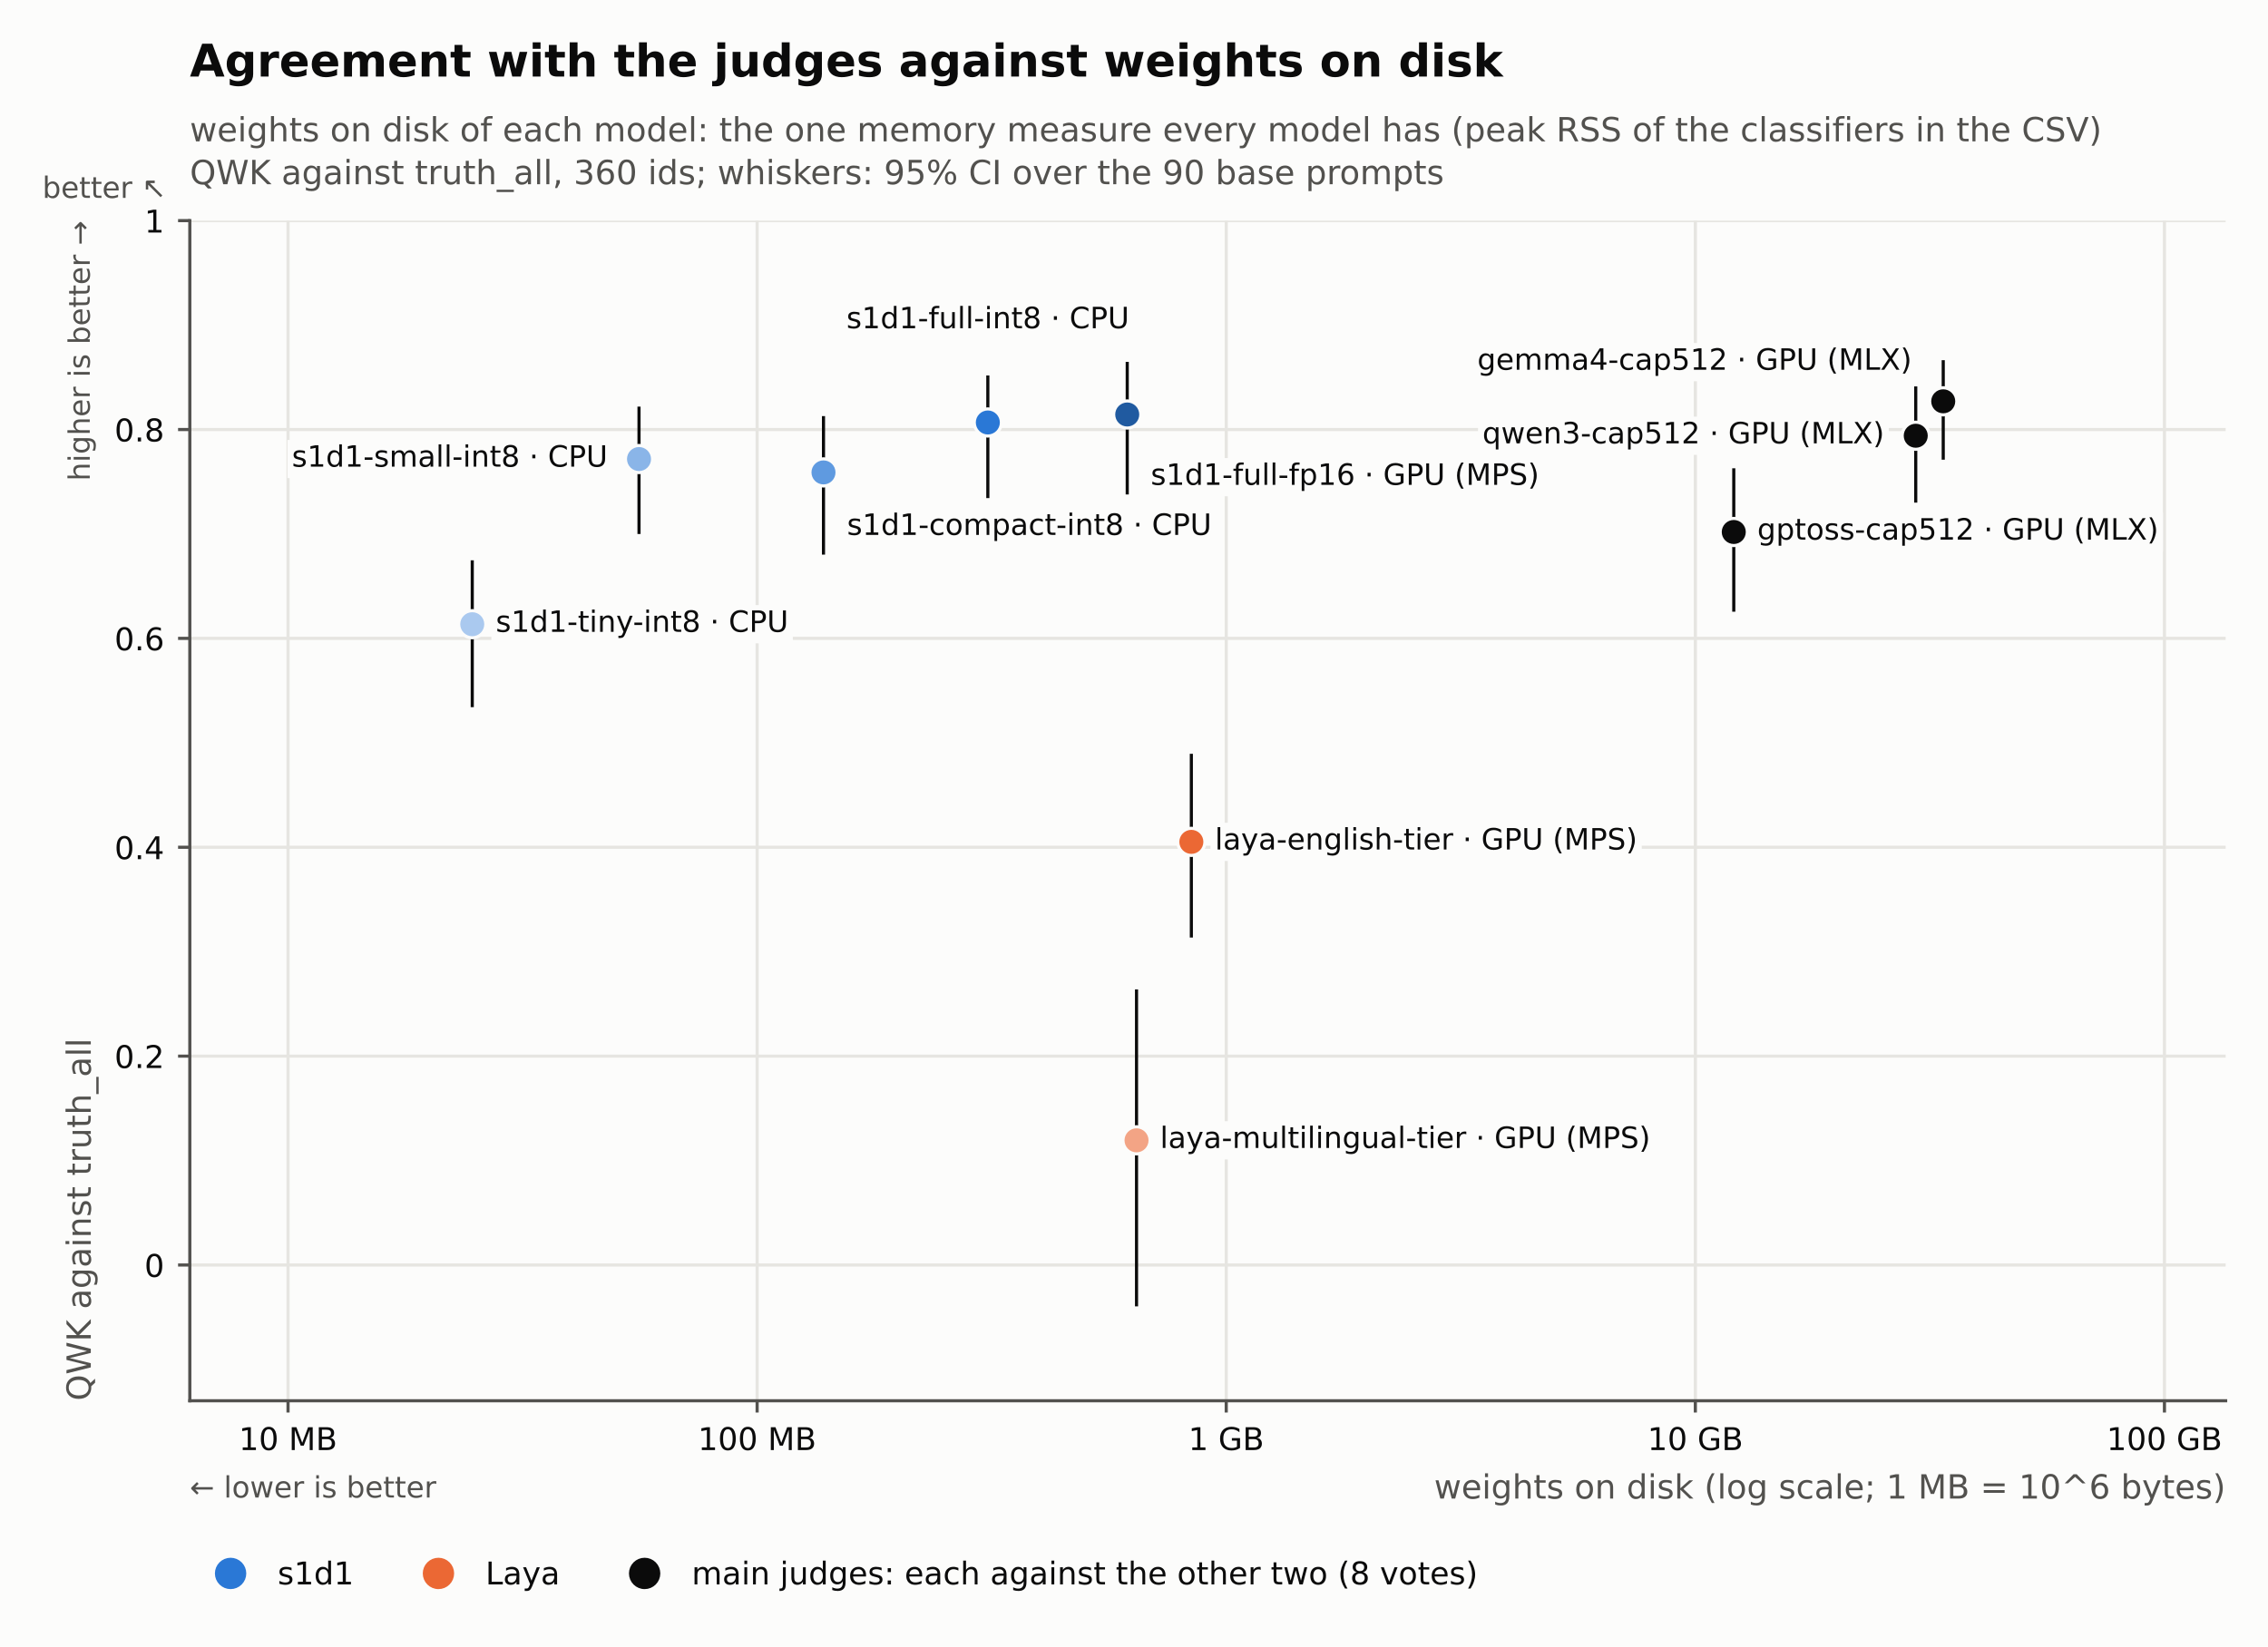
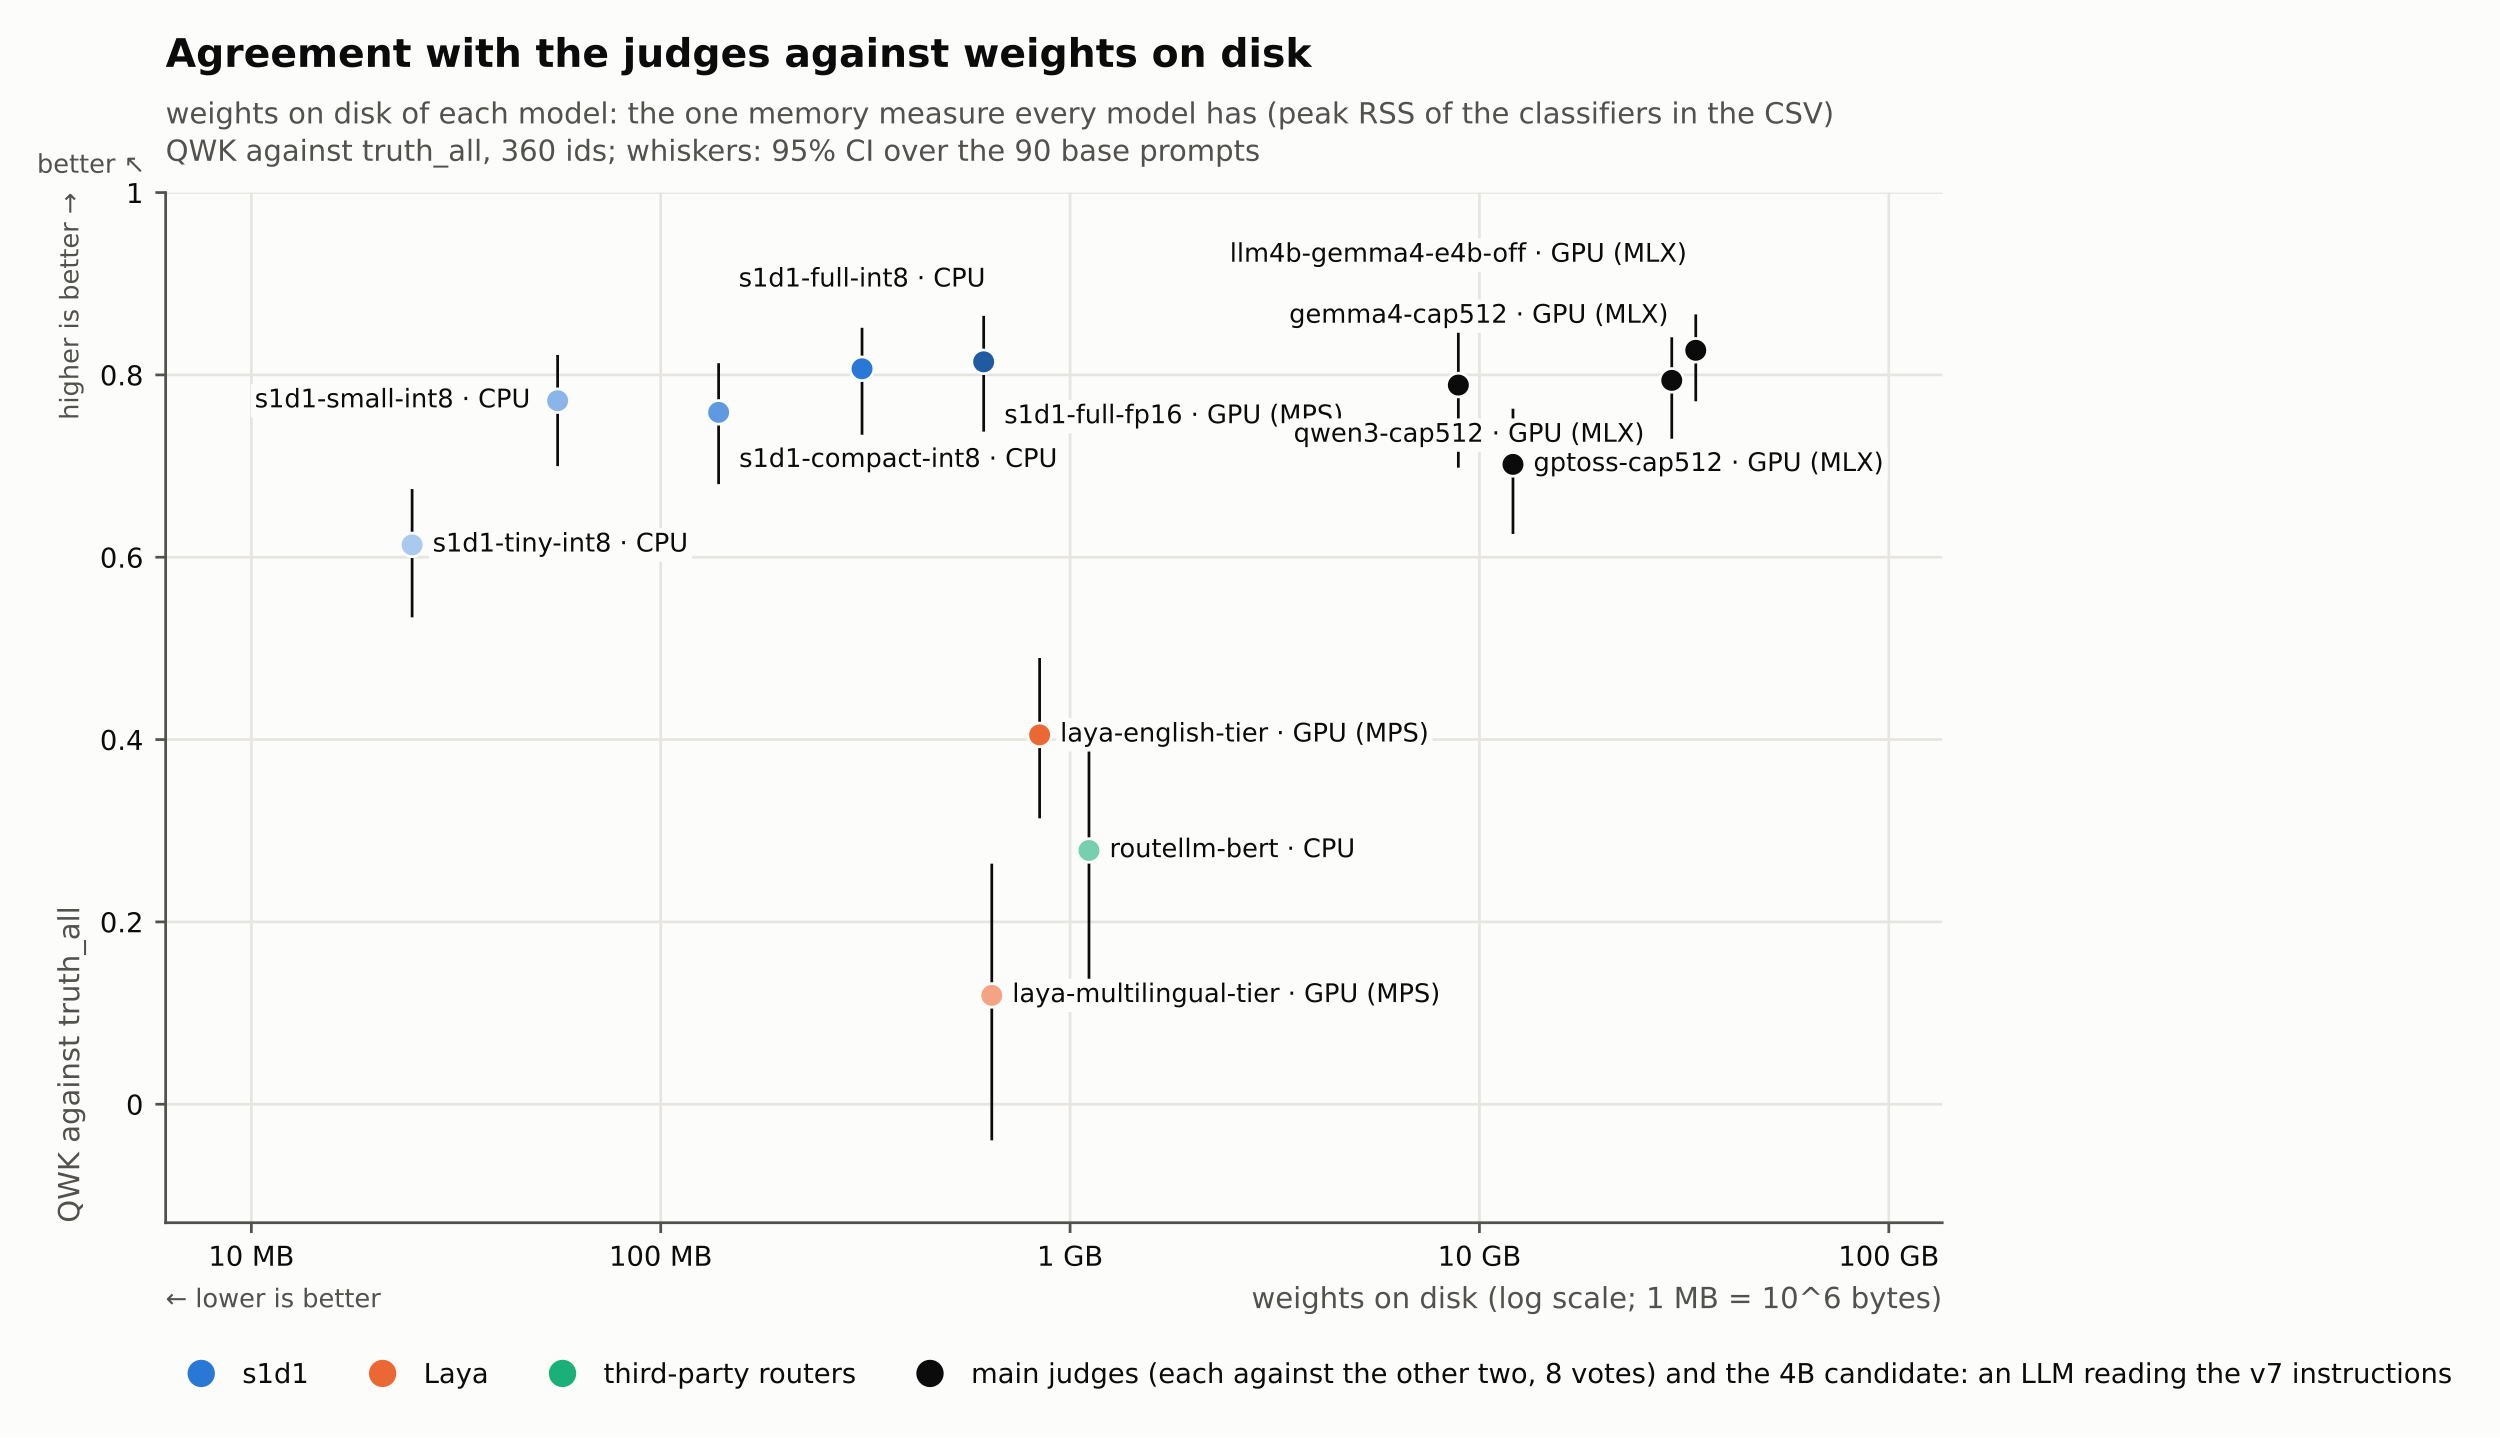
- <svg xmlns="http://www.w3.org/2000/svg" xmlns:xlink="http://www.w3.org/1999/xlink" width="578.567pt" height="420.22pt" viewBox="0 0 578.567 420.22" version="1.1">
+ <svg xmlns="http://www.w3.org/2000/svg" xmlns:xlink="http://www.w3.org/1999/xlink" width="730.821pt" height="420.22pt" viewBox="0 0 730.821 420.22" version="1.1">
  <defs>
    <style type="text/css">*{stroke-linejoin: round; stroke-linecap: butt}</style>
  </defs>
  <g id="figure_1">
    <g id="patch_1">
-       <path d="M 0 420.22  L 578.567 420.22  L 578.567 0  L 0 0  z " style="fill: #fcfcfb" />
+       <path d="M 0 420.22  L 730.821 420.22  L 730.821 0  L 0 0  z " style="fill: #fcfcfb" />
    </g>
    <g id="axes_1">
      <g id="patch_2">
        <path d="M 48.423 357.439  L 567.767 357.439  L 567.767 56.301  L 48.423 56.301  z " style="fill: #fcfcfb" />
      </g>
      <g id="matplotlib.axis_1">
        <g id="xtick_1">
          <g id="line2d_1">
            <path d="M 73.477 357.439  L 73.477 56.301  " clip-path="url(#p601ddd104e)" style="fill: none; stroke: #e6e5e1; stroke-width: 0.8; stroke-linecap: square" />
          </g>
          <g id="line2d_2">
            <defs>
              <path id="m24d034043a" d="M 0 0  L 0 3  " style="stroke: #52514e; stroke-width: 0.8" />
            </defs>
            <g>
              <use xlink:href="#m24d034043a" x="73.477" y="357.439" style="fill: #52514e; stroke: #52514e; stroke-width: 0.8" />
            </g>
          </g>
          <g id="text_1">
            <text style="font-size: 8px; font-family: 'DejaVu Sans', 'Bitstream Vera Sans', 'Computer Modern Sans Serif', 'Lucida Grande', 'Verdana', 'Geneva', 'Lucid', 'Arial', 'Helvetica', 'Avant Garde', sans-serif; text-anchor: middle; fill: #0b0b0b" x="73.477" y="370.017" transform="rotate(-0 73.47713 370.0173)">10 MB</text>
          </g>
        </g>
        <g id="xtick_2">
          <g id="line2d_3">
            <path d="M 193.145 357.439  L 193.145 56.301  " clip-path="url(#p601ddd104e)" style="fill: none; stroke: #e6e5e1; stroke-width: 0.8; stroke-linecap: square" />
          </g>
          <g id="line2d_4">
            <g>
              <use xlink:href="#m24d034043a" x="193.145" y="357.439" style="fill: #52514e; stroke: #52514e; stroke-width: 0.8" />
            </g>
          </g>
          <g id="text_2">
            <text style="font-size: 8px; font-family: 'DejaVu Sans', 'Bitstream Vera Sans', 'Computer Modern Sans Serif', 'Lucida Grande', 'Verdana', 'Geneva', 'Lucid', 'Arial', 'Helvetica', 'Avant Garde', sans-serif; text-anchor: middle; fill: #0b0b0b" x="193.145" y="370.017" transform="rotate(-0 193.1452 370.0173)">100 MB</text>
          </g>
        </g>
        <g id="xtick_3">
          <g id="line2d_5">
            <path d="M 312.813 357.439  L 312.813 56.301  " clip-path="url(#p601ddd104e)" style="fill: none; stroke: #e6e5e1; stroke-width: 0.8; stroke-linecap: square" />
          </g>
          <g id="line2d_6">
            <g>
              <use xlink:href="#m24d034043a" x="312.813" y="357.439" style="fill: #52514e; stroke: #52514e; stroke-width: 0.8" />
            </g>
          </g>
          <g id="text_3">
            <text style="font-size: 8px; font-family: 'DejaVu Sans', 'Bitstream Vera Sans', 'Computer Modern Sans Serif', 'Lucida Grande', 'Verdana', 'Geneva', 'Lucid', 'Arial', 'Helvetica', 'Avant Garde', sans-serif; text-anchor: middle; fill: #0b0b0b" x="312.813" y="370.017" transform="rotate(-0 312.8134 370.0173)">1 GB</text>
          </g>
        </g>
        <g id="xtick_4">
          <g id="line2d_7">
            <path d="M 432.481 357.439  L 432.481 56.301  " clip-path="url(#p601ddd104e)" style="fill: none; stroke: #e6e5e1; stroke-width: 0.8; stroke-linecap: square" />
          </g>
          <g id="line2d_8">
            <g>
              <use xlink:href="#m24d034043a" x="432.481" y="357.439" style="fill: #52514e; stroke: #52514e; stroke-width: 0.8" />
            </g>
          </g>
          <g id="text_4">
            <text style="font-size: 8px; font-family: 'DejaVu Sans', 'Bitstream Vera Sans', 'Computer Modern Sans Serif', 'Lucida Grande', 'Verdana', 'Geneva', 'Lucid', 'Arial', 'Helvetica', 'Avant Garde', sans-serif; text-anchor: middle; fill: #0b0b0b" x="432.481" y="370.017" transform="rotate(-0 432.4815 370.0173)">10 GB</text>
          </g>
        </g>
        <g id="xtick_5">
          <g id="line2d_9">
            <path d="M 552.15 357.439  L 552.15 56.301  " clip-path="url(#p601ddd104e)" style="fill: none; stroke: #e6e5e1; stroke-width: 0.8; stroke-linecap: square" />
          </g>
          <g id="line2d_10">
            <g>
              <use xlink:href="#m24d034043a" x="552.15" y="357.439" style="fill: #52514e; stroke: #52514e; stroke-width: 0.8" />
            </g>
          </g>
          <g id="text_5">
            <text style="font-size: 8px; font-family: 'DejaVu Sans', 'Bitstream Vera Sans', 'Computer Modern Sans Serif', 'Lucida Grande', 'Verdana', 'Geneva', 'Lucid', 'Arial', 'Helvetica', 'Avant Garde', sans-serif; text-anchor: middle; fill: #0b0b0b" x="552.15" y="370.017" transform="rotate(-0 552.1496 370.0173)">100 GB</text>
          </g>
        </g>
        <g id="text_6">
          <text style="font-size: 8.5px; font-family: 'DejaVu Sans', 'Bitstream Vera Sans', 'Computer Modern Sans Serif', 'Lucida Grande', 'Verdana', 'Geneva', 'Lucid', 'Arial', 'Helvetica', 'Avant Garde', sans-serif; text-anchor: end; fill: #52514e" x="567.767" y="382.398" transform="rotate(-0 567.7666 382.3978)">weights on disk (log scale; 1 MB = 10^6 bytes)</text>
        </g>
      </g>
      <g id="matplotlib.axis_2">
        <g id="ytick_1">
          <g id="line2d_11">
            <path d="M 48.423 322.795  L 567.767 322.795  " clip-path="url(#p601ddd104e)" style="fill: none; stroke: #e6e5e1; stroke-width: 0.8; stroke-linecap: square" />
          </g>
          <g id="line2d_12">
            <defs>
              <path id="mcebed97779" d="M 0 0  L -3 0  " style="stroke: #52514e; stroke-width: 0.8" />
            </defs>
            <g>
              <use xlink:href="#mcebed97779" x="48.423" y="322.795" style="fill: #52514e; stroke: #52514e; stroke-width: 0.8" />
            </g>
          </g>
          <g id="text_7">
            <text style="font-size: 8px; font-family: 'DejaVu Sans', 'Bitstream Vera Sans', 'Computer Modern Sans Serif', 'Lucida Grande', 'Verdana', 'Geneva', 'Lucid', 'Arial', 'Helvetica', 'Avant Garde', sans-serif; text-anchor: end; fill: #0b0b0b" x="41.923" y="325.834" transform="rotate(-0 41.92305 325.834)">0</text>
          </g>
        </g>
        <g id="ytick_2">
          <g id="line2d_13">
            <path d="M 48.423 269.496  L 567.767 269.496  " clip-path="url(#p601ddd104e)" style="fill: none; stroke: #e6e5e1; stroke-width: 0.8; stroke-linecap: square" />
          </g>
          <g id="line2d_14">
            <g>
              <use xlink:href="#mcebed97779" x="48.423" y="269.496" style="fill: #52514e; stroke: #52514e; stroke-width: 0.8" />
            </g>
          </g>
          <g id="text_8">
            <text style="font-size: 8px; font-family: 'DejaVu Sans', 'Bitstream Vera Sans', 'Computer Modern Sans Serif', 'Lucida Grande', 'Verdana', 'Geneva', 'Lucid', 'Arial', 'Helvetica', 'Avant Garde', sans-serif; text-anchor: end; fill: #0b0b0b" x="41.923" y="272.535" transform="rotate(-0 41.92305 272.5352)">0.2</text>
          </g>
        </g>
        <g id="ytick_3">
          <g id="line2d_15">
            <path d="M 48.423 216.197  L 567.767 216.197  " clip-path="url(#p601ddd104e)" style="fill: none; stroke: #e6e5e1; stroke-width: 0.8; stroke-linecap: square" />
          </g>
          <g id="line2d_16">
            <g>
              <use xlink:href="#mcebed97779" x="48.423" y="216.197" style="fill: #52514e; stroke: #52514e; stroke-width: 0.8" />
            </g>
          </g>
          <g id="text_9">
            <text style="font-size: 8px; font-family: 'DejaVu Sans', 'Bitstream Vera Sans', 'Computer Modern Sans Serif', 'Lucida Grande', 'Verdana', 'Geneva', 'Lucid', 'Arial', 'Helvetica', 'Avant Garde', sans-serif; text-anchor: end; fill: #0b0b0b" x="41.923" y="219.236" transform="rotate(-0 41.92305 219.2364)">0.4</text>
          </g>
        </g>
        <g id="ytick_4">
          <g id="line2d_17">
            <path d="M 48.423 162.899  L 567.767 162.899  " clip-path="url(#p601ddd104e)" style="fill: none; stroke: #e6e5e1; stroke-width: 0.8; stroke-linecap: square" />
          </g>
          <g id="line2d_18">
            <g>
              <use xlink:href="#mcebed97779" x="48.423" y="162.899" style="fill: #52514e; stroke: #52514e; stroke-width: 0.8" />
            </g>
          </g>
          <g id="text_10">
            <text style="font-size: 8px; font-family: 'DejaVu Sans', 'Bitstream Vera Sans', 'Computer Modern Sans Serif', 'Lucida Grande', 'Verdana', 'Geneva', 'Lucid', 'Arial', 'Helvetica', 'Avant Garde', sans-serif; text-anchor: end; fill: #0b0b0b" x="41.923" y="165.938" transform="rotate(-0 41.92305 165.9376)">0.6</text>
          </g>
        </g>
        <g id="ytick_5">
          <g id="line2d_19">
            <path d="M 48.423 109.6  L 567.767 109.6  " clip-path="url(#p601ddd104e)" style="fill: none; stroke: #e6e5e1; stroke-width: 0.8; stroke-linecap: square" />
          </g>
          <g id="line2d_20">
            <g>
              <use xlink:href="#mcebed97779" x="48.423" y="109.6" style="fill: #52514e; stroke: #52514e; stroke-width: 0.8" />
            </g>
          </g>
          <g id="text_11">
            <text style="font-size: 8px; font-family: 'DejaVu Sans', 'Bitstream Vera Sans', 'Computer Modern Sans Serif', 'Lucida Grande', 'Verdana', 'Geneva', 'Lucid', 'Arial', 'Helvetica', 'Avant Garde', sans-serif; text-anchor: end; fill: #0b0b0b" x="41.923" y="112.639" transform="rotate(-0 41.92305 112.6388)">0.8</text>
          </g>
        </g>
        <g id="ytick_6">
          <g id="line2d_21">
            <path d="M 48.423 56.301  L 567.767 56.301  " clip-path="url(#p601ddd104e)" style="fill: none; stroke: #e6e5e1; stroke-width: 0.8; stroke-linecap: square" />
          </g>
          <g id="line2d_22">
            <g>
              <use xlink:href="#mcebed97779" x="48.423" y="56.301" style="fill: #52514e; stroke: #52514e; stroke-width: 0.8" />
            </g>
          </g>
          <g id="text_12">
            <text style="font-size: 8px; font-family: 'DejaVu Sans', 'Bitstream Vera Sans', 'Computer Modern Sans Serif', 'Lucida Grande', 'Verdana', 'Geneva', 'Lucid', 'Arial', 'Helvetica', 'Avant Garde', sans-serif; text-anchor: end; fill: #0b0b0b" x="41.923" y="59.34" transform="rotate(-0 41.92305 59.33996)">1</text>
          </g>
        </g>
        <g id="text_13">
          <text style="font-size: 8.5px; font-family: 'DejaVu Sans', 'Bitstream Vera Sans', 'Computer Modern Sans Serif', 'Lucida Grande', 'Verdana', 'Geneva', 'Lucid', 'Arial', 'Helvetica', 'Avant Garde', sans-serif; text-anchor: start; fill: #52514e" x="23.159" y="357.439" transform="rotate(-90 23.15855 357.4391)">QWK against truth_all</text>
        </g>
      </g>
      <g id="LineCollection_1">
        <path d="M 303.913 239.227  L 303.913 192.345  " clip-path="url(#p601ddd104e)" style="fill: none; stroke: #0b0b0b; stroke-width: 0.8" />
      </g>
      <g id="LineCollection_2">
        <path d="M 289.927 333.344  L 289.927 252.466  " clip-path="url(#p601ddd104e)" style="fill: none; stroke: #0b0b0b; stroke-width: 0.8" />
      </g>
      <g id="LineCollection_3">
+         <path d="M 426.314 136.706  L 426.314 95.593  " clip-path="url(#p601ddd104e)" style="fill: none; stroke: #0b0b0b; stroke-width: 0.8" />
+       </g>
+       <g id="LineCollection_4">
+         <path d="M 318.34 287.512  L 318.34 214.171  " clip-path="url(#p601ddd104e)" style="fill: none; stroke: #0b0b0b; stroke-width: 0.8" />
+       </g>
+       <g id="LineCollection_5">
        <path d="M 210.072 141.525  L 210.072 106.173  " clip-path="url(#p601ddd104e)" style="fill: none; stroke: #0b0b0b; stroke-width: 0.8" />
      </g>
-       <g id="LineCollection_4">
+       <g id="LineCollection_6">
        <path d="M 287.557 126.178  L 287.557 92.336  " clip-path="url(#p601ddd104e)" style="fill: none; stroke: #0b0b0b; stroke-width: 0.8" />
      </g>
-       <g id="LineCollection_5">
+       <g id="LineCollection_7">
        <path d="M 251.996 127.093  L 251.996 95.818  " clip-path="url(#p601ddd104e)" style="fill: none; stroke: #0b0b0b; stroke-width: 0.8" />
      </g>
-       <g id="LineCollection_6">
+       <g id="LineCollection_8">
        <path d="M 163.011 136.259  L 163.011 103.751  " clip-path="url(#p601ddd104e)" style="fill: none; stroke: #0b0b0b; stroke-width: 0.8" />
      </g>
-       <g id="LineCollection_7">
+       <g id="LineCollection_9">
        <path d="M 120.47 180.456  L 120.47 142.975  " clip-path="url(#p601ddd104e)" style="fill: none; stroke: #0b0b0b; stroke-width: 0.8" />
      </g>
-       <g id="LineCollection_8">
+       <g id="LineCollection_10">
        <path d="M 495.719 117.302  L 495.719 91.904  " clip-path="url(#p601ddd104e)" style="fill: none; stroke: #0b0b0b; stroke-width: 0.8" />
      </g>
-       <g id="LineCollection_9">
+       <g id="LineCollection_11">
        <path d="M 488.706 128.263  L 488.706 98.599  " clip-path="url(#p601ddd104e)" style="fill: none; stroke: #0b0b0b; stroke-width: 0.8" />
      </g>
-       <g id="LineCollection_10">
+       <g id="LineCollection_12">
        <path d="M 442.286 156.091  L 442.286 119.494  " clip-path="url(#p601ddd104e)" style="fill: none; stroke: #0b0b0b; stroke-width: 0.8" />
      </g>
      <g id="patch_3">
        <path d="M 48.423 357.439  L 48.423 56.301  " style="fill: none; stroke: #52514e; stroke-width: 0.8; stroke-linejoin: miter; stroke-linecap: square" />
      </g>
      <g id="patch_4">
        <path d="M 48.423 357.439  L 567.767 357.439  " style="fill: none; stroke: #52514e; stroke-width: 0.8; stroke-linejoin: miter; stroke-linecap: square" />
      </g>
      <g id="PathCollection_1">
        <defs>
          <path id="mf539009106" d="M 0 3.464  C 0.919 3.464 1.8 3.099 2.449 2.449  C 3.099 1.8 3.464 0.919 3.464 0  C 3.464 -0.919 3.099 -1.8 2.449 -2.449  C 1.8 -3.099 0.919 -3.464 0 -3.464  C -0.919 -3.464 -1.8 -3.099 -2.449 -2.449  C -3.099 -1.8 -3.464 -0.919 -3.464 0  C -3.464 0.919 -3.099 1.8 -2.449 2.449  C -1.8 3.099 -0.919 3.464 0 3.464  z " style="stroke: #fcfcfb; stroke-width: 0.8" />
        </defs>
        <g clip-path="url(#p601ddd104e)">
          <use xlink:href="#mf539009106" x="303.913" y="214.822" style="fill: #eb6834; stroke: #fcfcfb; stroke-width: 0.8" />
        </g>
      </g>
      <g id="PathCollection_2">
        <defs>
          <path id="mb22ed7fcd9" d="M 0 3.464  C 0.919 3.464 1.8 3.099 2.449 2.449  C 3.099 1.8 3.464 0.919 3.464 0  C 3.464 -0.919 3.099 -1.8 2.449 -2.449  C 1.8 -3.099 0.919 -3.464 0 -3.464  C -0.919 -3.464 -1.8 -3.099 -2.449 -2.449  C -3.099 -1.8 -3.464 -0.919 -3.464 0  C -3.464 0.919 -3.099 1.8 -2.449 2.449  C -1.8 3.099 -0.919 3.464 0 3.464  z " style="stroke: #fcfcfb; stroke-width: 0.8" />
        </defs>
        <g clip-path="url(#p601ddd104e)">
          <use xlink:href="#mb22ed7fcd9" x="289.927" y="290.983" style="fill: #f3a485; stroke: #fcfcfb; stroke-width: 0.8" />
        </g>
      </g>
      <g id="PathCollection_3">
        <defs>
+           <path id="mf499aed5af" d="M 0 3.464  C 0.919 3.464 1.8 3.099 2.449 2.449  C 3.099 1.8 3.464 0.919 3.464 0  C 3.464 -0.919 3.099 -1.8 2.449 -2.449  C 1.8 -3.099 0.919 -3.464 0 -3.464  C -0.919 -3.464 -1.8 -3.099 -2.449 -2.449  C -3.099 -1.8 -3.464 -0.919 -3.464 0  C -3.464 0.919 -3.099 1.8 -2.449 2.449  C -1.8 3.099 -0.919 3.464 0 3.464  z " style="stroke: #fcfcfb; stroke-width: 0.8" />
+         </defs>
+         <g clip-path="url(#p601ddd104e)">
+           <use xlink:href="#mf499aed5af" x="426.314" y="112.564" style="fill: #0b0b0b; stroke: #fcfcfb; stroke-width: 0.8" />
+         </g>
+       </g>
+       <g id="PathCollection_4">
+         <defs>
+           <path id="m2ef24d3600" d="M 0 3.464  C 0.919 3.464 1.8 3.099 2.449 2.449  C 3.099 1.8 3.464 0.919 3.464 0  C 3.464 -0.919 3.099 -1.8 2.449 -2.449  C 1.8 -3.099 0.919 -3.464 0 -3.464  C -0.919 -3.464 -1.8 -3.099 -2.449 -2.449  C -3.099 -1.8 -3.464 -0.919 -3.464 0  C -3.464 0.919 -3.099 1.8 -2.449 2.449  C -1.8 3.099 -0.919 3.464 0 3.464  z " style="stroke: #fcfcfb; stroke-width: 0.8" />
+         </defs>
+         <g clip-path="url(#p601ddd104e)">
+           <use xlink:href="#m2ef24d3600" x="318.34" y="248.617" style="fill: #76cfaf; stroke: #fcfcfb; stroke-width: 0.8" />
+         </g>
+       </g>
+       <g id="PathCollection_5">
+         <defs>
          <path id="m3d206d8731" d="M 0 3.464  C 0.919 3.464 1.8 3.099 2.449 2.449  C 3.099 1.8 3.464 0.919 3.464 0  C 3.464 -0.919 3.099 -1.8 2.449 -2.449  C 1.8 -3.099 0.919 -3.464 0 -3.464  C -0.919 -3.464 -1.8 -3.099 -2.449 -2.449  C -3.099 -1.8 -3.464 -0.919 -3.464 0  C -3.464 0.919 -3.099 1.8 -2.449 2.449  C -1.8 3.099 -0.919 3.464 0 3.464  z " style="stroke: #fcfcfb; stroke-width: 0.8" />
        </defs>
        <g clip-path="url(#p601ddd104e)">
          <use xlink:href="#m3d206d8731" x="210.072" y="120.545" style="fill: #5f9ae0; stroke: #fcfcfb; stroke-width: 0.8" />
        </g>
      </g>
-       <g id="PathCollection_4">
+       <g id="PathCollection_6">
        <defs>
          <path id="mb47d0e8228" d="M 0 3.464  C 0.919 3.464 1.8 3.099 2.449 2.449  C 3.099 1.8 3.464 0.919 3.464 0  C 3.464 -0.919 3.099 -1.8 2.449 -2.449  C 1.8 -3.099 0.919 -3.464 0 -3.464  C -0.919 -3.464 -1.8 -3.099 -2.449 -2.449  C -3.099 -1.8 -3.464 -0.919 -3.464 0  C -3.464 0.919 -3.099 1.8 -2.449 2.449  C -1.8 3.099 -0.919 3.464 0 3.464  z " style="stroke: #fcfcfb; stroke-width: 0.8" />
        </defs>
        <g clip-path="url(#p601ddd104e)">
          <use xlink:href="#mb47d0e8228" x="287.557" y="105.766" style="fill: #205aa0; stroke: #fcfcfb; stroke-width: 0.8" />
        </g>
      </g>
-       <g id="PathCollection_5">
+       <g id="PathCollection_7">
        <defs>
          <path id="m73658e1d82" d="M 0 3.464  C 0.919 3.464 1.8 3.099 2.449 2.449  C 3.099 1.8 3.464 0.919 3.464 0  C 3.464 -0.919 3.099 -1.8 2.449 -2.449  C 1.8 -3.099 0.919 -3.464 0 -3.464  C -0.919 -3.464 -1.8 -3.099 -2.449 -2.449  C -3.099 -1.8 -3.464 -0.919 -3.464 0  C -3.464 0.919 -3.099 1.8 -2.449 2.449  C -1.8 3.099 -0.919 3.464 0 3.464  z " style="stroke: #fcfcfb; stroke-width: 0.8" />
        </defs>
        <g clip-path="url(#p601ddd104e)">
          <use xlink:href="#m73658e1d82" x="251.996" y="107.805" style="fill: #2a78d6; stroke: #fcfcfb; stroke-width: 0.8" />
        </g>
      </g>
-       <g id="PathCollection_6">
+       <g id="PathCollection_8">
        <defs>
          <path id="m793250d11c" d="M 0 3.464  C 0.919 3.464 1.8 3.099 2.449 2.449  C 3.099 1.8 3.464 0.919 3.464 0  C 3.464 -0.919 3.099 -1.8 2.449 -2.449  C 1.8 -3.099 0.919 -3.464 0 -3.464  C -0.919 -3.464 -1.8 -3.099 -2.449 -2.449  C -3.099 -1.8 -3.464 -0.919 -3.464 0  C -3.464 0.919 -3.099 1.8 -2.449 2.449  C -1.8 3.099 -0.919 3.464 0 3.464  z " style="stroke: #fcfcfb; stroke-width: 0.8" />
        </defs>
        <g clip-path="url(#p601ddd104e)">
          <use xlink:href="#m793250d11c" x="163.011" y="117.134" style="fill: #8ab5e8; stroke: #fcfcfb; stroke-width: 0.8" />
        </g>
      </g>
-       <g id="PathCollection_7">
+       <g id="PathCollection_9">
        <defs>
          <path id="m4ed765321f" d="M 0 3.464  C 0.919 3.464 1.8 3.099 2.449 2.449  C 3.099 1.8 3.464 0.919 3.464 0  C 3.464 -0.919 3.099 -1.8 2.449 -2.449  C 1.8 -3.099 0.919 -3.464 0 -3.464  C -0.919 -3.464 -1.8 -3.099 -2.449 -2.449  C -3.099 -1.8 -3.464 -0.919 -3.464 0  C -3.464 0.919 -3.099 1.8 -2.449 2.449  C -1.8 3.099 -0.919 3.464 0 3.464  z " style="stroke: #fcfcfb; stroke-width: 0.8" />
        </defs>
        <g clip-path="url(#p601ddd104e)">
          <use xlink:href="#m4ed765321f" x="120.47" y="159.284" style="fill: #aac9ef; stroke: #fcfcfb; stroke-width: 0.8" />
        </g>
      </g>
-       <g id="PathCollection_8">
-         <defs>
-           <path id="mf499aed5af" d="M 0 3.464  C 0.919 3.464 1.8 3.099 2.449 2.449  C 3.099 1.8 3.464 0.919 3.464 0  C 3.464 -0.919 3.099 -1.8 2.449 -2.449  C 1.8 -3.099 0.919 -3.464 0 -3.464  C -0.919 -3.464 -1.8 -3.099 -2.449 -2.449  C -3.099 -1.8 -3.464 -0.919 -3.464 0  C -3.464 0.919 -3.099 1.8 -2.449 2.449  C -1.8 3.099 -0.919 3.464 0 3.464  z " style="stroke: #fcfcfb; stroke-width: 0.8" />
-         </defs>
+       <g id="PathCollection_10">
        <g clip-path="url(#p601ddd104e)">
          <use xlink:href="#mf499aed5af" x="495.719" y="102.404" style="fill: #0b0b0b; stroke: #fcfcfb; stroke-width: 0.8" />
        </g>
      </g>
-       <g id="PathCollection_9">
+       <g id="PathCollection_11">
        <g clip-path="url(#p601ddd104e)">
          <use xlink:href="#mf499aed5af" x="488.706" y="111.191" style="fill: #0b0b0b; stroke: #fcfcfb; stroke-width: 0.8" />
        </g>
      </g>
-       <g id="PathCollection_10">
+       <g id="PathCollection_12">
        <g clip-path="url(#p601ddd104e)">
          <use xlink:href="#mf499aed5af" x="442.286" y="135.749" style="fill: #0b0b0b; stroke: #fcfcfb; stroke-width: 0.8" />
        </g>
      </g>
      <g id="text_14">
        <text style="font-size: 7.5px; font-family: 'DejaVu Sans', 'Bitstream Vera Sans', 'Computer Modern Sans Serif', 'Lucida Grande', 'Verdana', 'Geneva', 'Lucid', 'Arial', 'Helvetica', 'Avant Garde', sans-serif; fill: #52514e" transform="translate(22.89875 122.731) rotate(-90)">higher is better →</text>
      </g>
      <g id="text_15">
        <text style="font-size: 7.5px; font-family: 'DejaVu Sans', 'Bitstream Vera Sans', 'Computer Modern Sans Serif', 'Lucida Grande', 'Verdana', 'Geneva', 'Lucid', 'Arial', 'Helvetica', 'Avant Garde', sans-serif; text-anchor: end; fill: #52514e" x="42.423" y="50.499" transform="rotate(-0 42.42305 50.49914)">better ↖</text>
      </g>
      <g id="text_16">
        <text style="font-size: 7.5px; font-family: 'DejaVu Sans', 'Bitstream Vera Sans', 'Computer Modern Sans Serif', 'Lucida Grande', 'Verdana', 'Geneva', 'Lucid', 'Arial', 'Helvetica', 'Avant Garde', sans-serif; text-anchor: start; fill: #52514e" x="48.423" y="382.138" transform="rotate(-0 48.42305 382.138)">← lower is better</text>
      </g>
      <g id="text_17">
        <g id="patch_5">
          <path d="M 308.788 219.697  L 418.807 219.697  L 418.807 209.947  L 308.788 209.947  z " style="fill: #fcfcfb" />
        </g>
        <text style="font-size: 7.5px; font-family: 'DejaVu Sans', 'Bitstream Vera Sans', 'Computer Modern Sans Serif', 'Lucida Grande', 'Verdana', 'Geneva', 'Lucid', 'Arial', 'Helvetica', 'Avant Garde', sans-serif; text-anchor: start; fill: #0b0b0b" x="309.913" y="216.77" transform="rotate(-0 309.9126 216.7704)">laya-english-tier · GPU (MPS)</text>
      </g>
      <g id="text_18">
        <g id="patch_6">
          <path d="M 294.802 295.858  L 422.145 295.858  L 422.145 286.108  L 294.802 286.108  z " style="fill: #fcfcfb" />
        </g>
        <text style="font-size: 7.5px; font-family: 'DejaVu Sans', 'Bitstream Vera Sans', 'Computer Modern Sans Serif', 'Lucida Grande', 'Verdana', 'Geneva', 'Lucid', 'Arial', 'Helvetica', 'Avant Garde', sans-serif; text-anchor: start; fill: #0b0b0b" x="295.927" y="292.932" transform="rotate(-0 295.9269 292.9317)">laya-multilingual-tier · GPU (MPS)</text>
      </g>
      <g id="text_19">
        <g id="patch_7">
-           <path d="M 214.947 139.42  L 310.209 139.42  L 310.209 129.67  L 214.947 129.67  z " style="fill: #fcfcfb" />
-         </g>
-         <text style="font-size: 7.5px; font-family: 'DejaVu Sans', 'Bitstream Vera Sans', 'Computer Modern Sans Serif', 'Lucida Grande', 'Verdana', 'Geneva', 'Lucid', 'Arial', 'Helvetica', 'Avant Garde', sans-serif; text-anchor: start; fill: #0b0b0b" x="216.072" y="136.494" transform="rotate(-0 216.0723 136.4935)">s1d1-compact-int8 · CPU</text>
+           <path d="M 358.43 79.439  L 494.198 79.439  L 494.198 69.688  L 358.43 69.688  z " style="fill: #fcfcfb" />
+         </g>
+         <text style="font-size: 7.5px; font-family: 'DejaVu Sans', 'Bitstream Vera Sans', 'Computer Modern Sans Serif', 'Lucida Grande', 'Verdana', 'Geneva', 'Lucid', 'Arial', 'Helvetica', 'Avant Garde', sans-serif; text-anchor: middle; fill: #0b0b0b" x="426.314" y="76.512" transform="rotate(-0 426.314 76.5122)">llm4b-gemma4-e4b-off · GPU (MLX)</text>
      </g>
      <g id="text_20">
        <g id="patch_8">
-           <path d="M 292.432 126.641  L 393.776 126.641  L 393.776 116.89  L 292.432 116.89  z " style="fill: #fcfcfb" />
-         </g>
-         <text style="font-size: 7.5px; font-family: 'DejaVu Sans', 'Bitstream Vera Sans', 'Computer Modern Sans Serif', 'Lucida Grande', 'Verdana', 'Geneva', 'Lucid', 'Arial', 'Helvetica', 'Avant Garde', sans-serif; text-anchor: start; fill: #0b0b0b" x="293.557" y="123.714" transform="rotate(-0 293.5569 123.7142)">s1d1-full-fp16 · GPU (MPS)</text>
+           <path d="M 323.215 253.492  L 397.258 253.492  L 397.258 243.741  L 323.215 243.741  z " style="fill: #fcfcfb" />
+         </g>
+         <text style="font-size: 7.5px; font-family: 'DejaVu Sans', 'Bitstream Vera Sans', 'Computer Modern Sans Serif', 'Lucida Grande', 'Verdana', 'Geneva', 'Lucid', 'Arial', 'Helvetica', 'Avant Garde', sans-serif; text-anchor: start; fill: #0b0b0b" x="324.34" y="250.565" transform="rotate(-0 324.34 250.5652)">routellm-bert · CPU</text>
      </g>
      <g id="text_21">
        <g id="patch_9">
-           <path d="M 214.805 86.681  L 289.187 86.681  L 289.187 76.93  L 214.805 76.93  z " style="fill: #fcfcfb" />
-         </g>
-         <text style="font-size: 7.5px; font-family: 'DejaVu Sans', 'Bitstream Vera Sans', 'Computer Modern Sans Serif', 'Lucida Grande', 'Verdana', 'Geneva', 'Lucid', 'Arial', 'Helvetica', 'Avant Garde', sans-serif; text-anchor: middle; fill: #0b0b0b" x="251.996" y="83.754" transform="rotate(-0 251.9958 83.75389)">s1d1-full-int8 · CPU</text>
+           <path d="M 214.947 139.42  L 310.209 139.42  L 310.209 129.67  L 214.947 129.67  z " style="fill: #fcfcfb" />
+         </g>
+         <text style="font-size: 7.5px; font-family: 'DejaVu Sans', 'Bitstream Vera Sans', 'Computer Modern Sans Serif', 'Lucida Grande', 'Verdana', 'Geneva', 'Lucid', 'Arial', 'Helvetica', 'Avant Garde', sans-serif; text-anchor: start; fill: #0b0b0b" x="216.072" y="136.494" transform="rotate(-0 216.0723 136.4935)">s1d1-compact-int8 · CPU</text>
      </g>
      <g id="text_22">
        <g id="patch_10">
-           <path d="M 73.339 122.009  L 156.136 122.009  L 156.136 112.259  L 73.339 112.259  z " style="fill: #fcfcfb" />
-         </g>
-         <text style="font-size: 7.5px; font-family: 'DejaVu Sans', 'Bitstream Vera Sans', 'Computer Modern Sans Serif', 'Lucida Grande', 'Verdana', 'Geneva', 'Lucid', 'Arial', 'Helvetica', 'Avant Garde', sans-serif; text-anchor: end; fill: #0b0b0b" x="155.011" y="119.083" transform="rotate(-0 155.0114 119.0825)">s1d1-small-int8 · CPU</text>
+           <path d="M 292.432 126.641  L 393.776 126.641  L 393.776 116.89  L 292.432 116.89  z " style="fill: #fcfcfb" />
+         </g>
+         <text style="font-size: 7.5px; font-family: 'DejaVu Sans', 'Bitstream Vera Sans', 'Computer Modern Sans Serif', 'Lucida Grande', 'Verdana', 'Geneva', 'Lucid', 'Arial', 'Helvetica', 'Avant Garde', sans-serif; text-anchor: start; fill: #0b0b0b" x="293.557" y="123.714" transform="rotate(-0 293.5569 123.7142)">s1d1-full-fp16 · GPU (MPS)</text>
      </g>
      <g id="text_23">
        <g id="patch_11">
-           <path d="M 125.345 164.16  L 202.252 164.16  L 202.252 154.409  L 125.345 154.409  z " style="fill: #fcfcfb" />
-         </g>
-         <text style="font-size: 7.5px; font-family: 'DejaVu Sans', 'Bitstream Vera Sans', 'Computer Modern Sans Serif', 'Lucida Grande', 'Verdana', 'Geneva', 'Lucid', 'Arial', 'Helvetica', 'Avant Garde', sans-serif; text-anchor: start; fill: #0b0b0b" x="126.47" y="161.233" transform="rotate(-0 126.4704 161.2328)">s1d1-tiny-int8 · CPU</text>
+           <path d="M 214.805 86.681  L 289.187 86.681  L 289.187 76.93  L 214.805 76.93  z " style="fill: #fcfcfb" />
+         </g>
+         <text style="font-size: 7.5px; font-family: 'DejaVu Sans', 'Bitstream Vera Sans', 'Computer Modern Sans Serif', 'Lucida Grande', 'Verdana', 'Geneva', 'Lucid', 'Arial', 'Helvetica', 'Avant Garde', sans-serif; text-anchor: middle; fill: #0b0b0b" x="251.996" y="83.754" transform="rotate(-0 251.9958 83.75389)">s1d1-full-int8 · CPU</text>
      </g>
      <g id="text_24">
        <g id="patch_12">
-           <path d="M 375.739 97.279  L 488.844 97.279  L 488.844 87.529  L 375.739 87.529  z " style="fill: #fcfcfb" />
-         </g>
-         <text style="font-size: 7.5px; font-family: 'DejaVu Sans', 'Bitstream Vera Sans', 'Computer Modern Sans Serif', 'Lucida Grande', 'Verdana', 'Geneva', 'Lucid', 'Arial', 'Helvetica', 'Avant Garde', sans-serif; text-anchor: end; fill: #0b0b0b" x="487.719" y="94.352" transform="rotate(-0 487.7192 94.35217)">gemma4-cap512 · GPU (MLX)</text>
+           <path d="M 73.339 122.009  L 156.136 122.009  L 156.136 112.259  L 73.339 112.259  z " style="fill: #fcfcfb" />
+         </g>
+         <text style="font-size: 7.5px; font-family: 'DejaVu Sans', 'Bitstream Vera Sans', 'Computer Modern Sans Serif', 'Lucida Grande', 'Verdana', 'Geneva', 'Lucid', 'Arial', 'Helvetica', 'Avant Garde', sans-serif; text-anchor: end; fill: #0b0b0b" x="155.011" y="119.083" transform="rotate(-0 155.0114 119.0825)">s1d1-small-int8 · CPU</text>
      </g>
      <g id="text_25">
        <g id="patch_13">
-           <path d="M 377.047 116.066  L 481.831 116.066  L 481.831 106.316  L 377.047 106.316  z " style="fill: #fcfcfb" />
-         </g>
-         <text style="font-size: 7.5px; font-family: 'DejaVu Sans', 'Bitstream Vera Sans', 'Computer Modern Sans Serif', 'Lucida Grande', 'Verdana', 'Geneva', 'Lucid', 'Arial', 'Helvetica', 'Avant Garde', sans-serif; text-anchor: end; fill: #0b0b0b" x="480.706" y="113.14" transform="rotate(-0 480.7063 113.1396)">qwen3-cap512 · GPU (MLX)</text>
+           <path d="M 125.345 164.16  L 202.252 164.16  L 202.252 154.409  L 125.345 154.409  z " style="fill: #fcfcfb" />
+         </g>
+         <text style="font-size: 7.5px; font-family: 'DejaVu Sans', 'Bitstream Vera Sans', 'Computer Modern Sans Serif', 'Lucida Grande', 'Verdana', 'Geneva', 'Lucid', 'Arial', 'Helvetica', 'Avant Garde', sans-serif; text-anchor: start; fill: #0b0b0b" x="126.47" y="161.233" transform="rotate(-0 126.4704 161.2328)">s1d1-tiny-int8 · CPU</text>
      </g>
      <g id="text_26">
        <g id="patch_14">
+           <path d="M 375.739 97.279  L 488.844 97.279  L 488.844 87.529  L 375.739 87.529  z " style="fill: #fcfcfb" />
+         </g>
+         <text style="font-size: 7.5px; font-family: 'DejaVu Sans', 'Bitstream Vera Sans', 'Computer Modern Sans Serif', 'Lucida Grande', 'Verdana', 'Geneva', 'Lucid', 'Arial', 'Helvetica', 'Avant Garde', sans-serif; text-anchor: end; fill: #0b0b0b" x="487.719" y="94.352" transform="rotate(-0 487.7192 94.35217)">gemma4-cap512 · GPU (MLX)</text>
+       </g>
+       <g id="text_27">
+         <g id="patch_15">
+           <path d="M 377.047 132.066  L 481.831 132.066  L 481.831 122.316  L 377.047 122.316  z " style="fill: #fcfcfb" />
+         </g>
+         <text style="font-size: 7.5px; font-family: 'DejaVu Sans', 'Bitstream Vera Sans', 'Computer Modern Sans Serif', 'Lucida Grande', 'Verdana', 'Geneva', 'Lucid', 'Arial', 'Helvetica', 'Avant Garde', sans-serif; text-anchor: end; fill: #0b0b0b" x="480.706" y="129.14" transform="rotate(-0 480.7063 129.1396)">qwen3-cap512 · GPU (MLX)</text>
+       </g>
+       <g id="text_28">
+         <g id="patch_16">
          <path d="M 447.161 140.624  L 551.777 140.624  L 551.777 130.874  L 447.161 130.874  z " style="fill: #fcfcfb" />
        </g>
        <text style="font-size: 7.5px; font-family: 'DejaVu Sans', 'Bitstream Vera Sans', 'Computer Modern Sans Serif', 'Lucida Grande', 'Verdana', 'Geneva', 'Lucid', 'Arial', 'Helvetica', 'Avant Garde', sans-serif; text-anchor: start; fill: #0b0b0b" x="448.286" y="137.697" transform="rotate(-0 448.2859 137.6972)">gptoss-cap512 · GPU (MLX)</text>
      </g>
    </g>
-     <g id="text_27">
+     <g id="text_29">
      <text style="font-size: 8.5px; font-family: 'DejaVu Sans', 'Bitstream Vera Sans', 'Computer Modern Sans Serif', 'Lucida Grande', 'Verdana', 'Geneva', 'Lucid', 'Arial', 'Helvetica', 'Avant Garde', sans-serif; fill: #52514e" transform="translate(48.42305 36.07137)">weights on disk of each model: the one memory measure every model has (peak RSS of the classifiers in the CSV)</text>
      <text style="font-size: 8.5px; font-family: 'DejaVu Sans', 'Bitstream Vera Sans', 'Computer Modern Sans Serif', 'Lucida Grande', 'Verdana', 'Geneva', 'Lucid', 'Arial', 'Helvetica', 'Avant Garde', sans-serif; fill: #52514e" transform="translate(48.42305 47.00316)">QWK against truth_all, 360 ids; whiskers: 95% CI over the 90 base prompts</text>
    </g>
-     <g id="text_28">
+     <g id="text_30">
      <text style="font-weight: 700; font-size: 11.5px; font-family: 'DejaVu Sans', 'Bitstream Vera Sans', 'Computer Modern Sans Serif', 'Lucida Grande', 'Verdana', 'Geneva', 'Lucid', 'Arial', 'Helvetica', 'Avant Garde', sans-serif; text-anchor: start; fill: #0b0b0b" x="48.423" y="19.538" transform="rotate(-0 48.42305 19.5382)">Agreement with the judges against weights on disk</text>
    </g>
    <g id="legend_1">
      <g id="line2d_23">
        <defs>
          <path id="ma60a4be081" d="M 0 3.5  C 0.928 3.5 1.819 3.131 2.475 2.475  C 3.131 1.819 3.5 0.928 3.5 0  C 3.5 -0.928 3.131 -1.819 2.475 -2.475  C 1.819 -3.131 0.928 -3.5 0 -3.5  C -0.928 -3.5 -1.819 -3.131 -2.475 -2.475  C -3.131 -1.819 -3.5 -0.928 -3.5 0  C -3.5 0.928 -3.131 1.819 -2.475 2.475  C -1.819 3.131 -0.928 3.5 0 3.5  z " style="stroke: #2a78d6" />
        </defs>
        <g>
          <use xlink:href="#ma60a4be081" x="58.823" y="401.498" style="fill: #2a78d6; stroke: #2a78d6" />
        </g>
      </g>
-       <g id="text_29">
+       <g id="text_31">
        <text style="font-size: 8px; font-family: 'DejaVu Sans', 'Bitstream Vera Sans', 'Computer Modern Sans Serif', 'Lucida Grande', 'Verdana', 'Geneva', 'Lucid', 'Arial', 'Helvetica', 'Avant Garde', sans-serif; text-anchor: start; fill: #0b0b0b" x="70.823" y="404.298" transform="rotate(-0 70.82305 404.2979)">s1d1</text>
      </g>
      <g id="line2d_24">
        <defs>
          <path id="m2356396e75" d="M 0 3.5  C 0.928 3.5 1.819 3.131 2.475 2.475  C 3.131 1.819 3.5 0.928 3.5 0  C 3.5 -0.928 3.131 -1.819 2.475 -2.475  C 1.819 -3.131 0.928 -3.5 0 -3.5  C -0.928 -3.5 -1.819 -3.131 -2.475 -2.475  C -3.131 -1.819 -3.5 -0.928 -3.5 0  C -3.5 0.928 -3.131 1.819 -2.475 2.475  C -1.819 3.131 -0.928 3.5 0 3.5  z " style="stroke: #eb6834" />
        </defs>
        <g>
          <use xlink:href="#m2356396e75" x="111.849" y="401.498" style="fill: #eb6834; stroke: #eb6834" />
        </g>
      </g>
-       <g id="text_30">
+       <g id="text_32">
        <text style="font-size: 8px; font-family: 'DejaVu Sans', 'Bitstream Vera Sans', 'Computer Modern Sans Serif', 'Lucida Grande', 'Verdana', 'Geneva', 'Lucid', 'Arial', 'Helvetica', 'Avant Garde', sans-serif; text-anchor: start; fill: #0b0b0b" x="123.849" y="404.298" transform="rotate(-0 123.8493 404.2979)">Laya</text>
      </g>
      <g id="line2d_25">
        <defs>
+           <path id="mc4e3cb5981" d="M 0 3.5  C 0.928 3.5 1.819 3.131 2.475 2.475  C 3.131 1.819 3.5 0.928 3.5 0  C 3.5 -0.928 3.131 -1.819 2.475 -2.475  C 1.819 -3.131 0.928 -3.5 0 -3.5  C -0.928 -3.5 -1.819 -3.131 -2.475 -2.475  C -3.131 -1.819 -3.5 -0.928 -3.5 0  C -3.5 0.928 -3.131 1.819 -2.475 2.475  C -1.819 3.131 -0.928 3.5 0 3.5  z " style="stroke: #1baf7a" />
+         </defs>
+         <g>
+           <use xlink:href="#mc4e3cb5981" x="164.447" y="401.498" style="fill: #1baf7a; stroke: #1baf7a" />
+         </g>
+       </g>
+       <g id="text_33">
+         <text style="font-size: 8px; font-family: 'DejaVu Sans', 'Bitstream Vera Sans', 'Computer Modern Sans Serif', 'Lucida Grande', 'Verdana', 'Geneva', 'Lucid', 'Arial', 'Helvetica', 'Avant Garde', sans-serif; text-anchor: start; fill: #0b0b0b" x="176.447" y="404.298" transform="rotate(-0 176.4468 404.2979)">third-party routers</text>
+       </g>
+       <g id="line2d_26">
+         <defs>
          <path id="mca7f72f86c" d="M 0 3.5  C 0.928 3.5 1.819 3.131 2.475 2.475  C 3.131 1.819 3.5 0.928 3.5 0  C 3.5 -0.928 3.131 -1.819 2.475 -2.475  C 1.819 -3.131 0.928 -3.5 0 -3.5  C -0.928 -3.5 -1.819 -3.131 -2.475 -2.475  C -3.131 -1.819 -3.5 -0.928 -3.5 0  C -3.5 0.928 -3.131 1.819 -2.475 2.475  C -1.819 3.131 -0.928 3.5 0 3.5  z " style="stroke: #0b0b0b" />
        </defs>
        <g>
-           <use xlink:href="#mca7f72f86c" x="164.447" y="401.498" style="fill: #0b0b0b; stroke: #0b0b0b" />
-         </g>
-       </g>
-       <g id="text_31">
-         <text style="font-size: 8px; font-family: 'DejaVu Sans', 'Bitstream Vera Sans', 'Computer Modern Sans Serif', 'Lucida Grande', 'Verdana', 'Geneva', 'Lucid', 'Arial', 'Helvetica', 'Avant Garde', sans-serif; text-anchor: start; fill: #0b0b0b" x="176.447" y="404.298" transform="rotate(-0 176.4468 404.2979)">main judges: each against the other two (8 votes)</text>
+           <use xlink:href="#mca7f72f86c" x="271.866" y="401.498" style="fill: #0b0b0b; stroke: #0b0b0b" />
+         </g>
+       </g>
+       <g id="text_34">
+         <text style="font-size: 8px; font-family: 'DejaVu Sans', 'Bitstream Vera Sans', 'Computer Modern Sans Serif', 'Lucida Grande', 'Verdana', 'Geneva', 'Lucid', 'Arial', 'Helvetica', 'Avant Garde', sans-serif; text-anchor: start; fill: #0b0b0b" x="283.866" y="404.298" transform="rotate(-0 283.8655 404.2979)">main judges (each against the other two, 8 votes) and the 4B candidate: an LLM reading the v7 instructions</text>
      </g>
    </g>
  </g>
  <defs>
    <clipPath id="p601ddd104e">
      <rect x="48.423" y="56.301" width="519.344" height="301.138" />
    </clipPath>
  </defs>
</svg>
